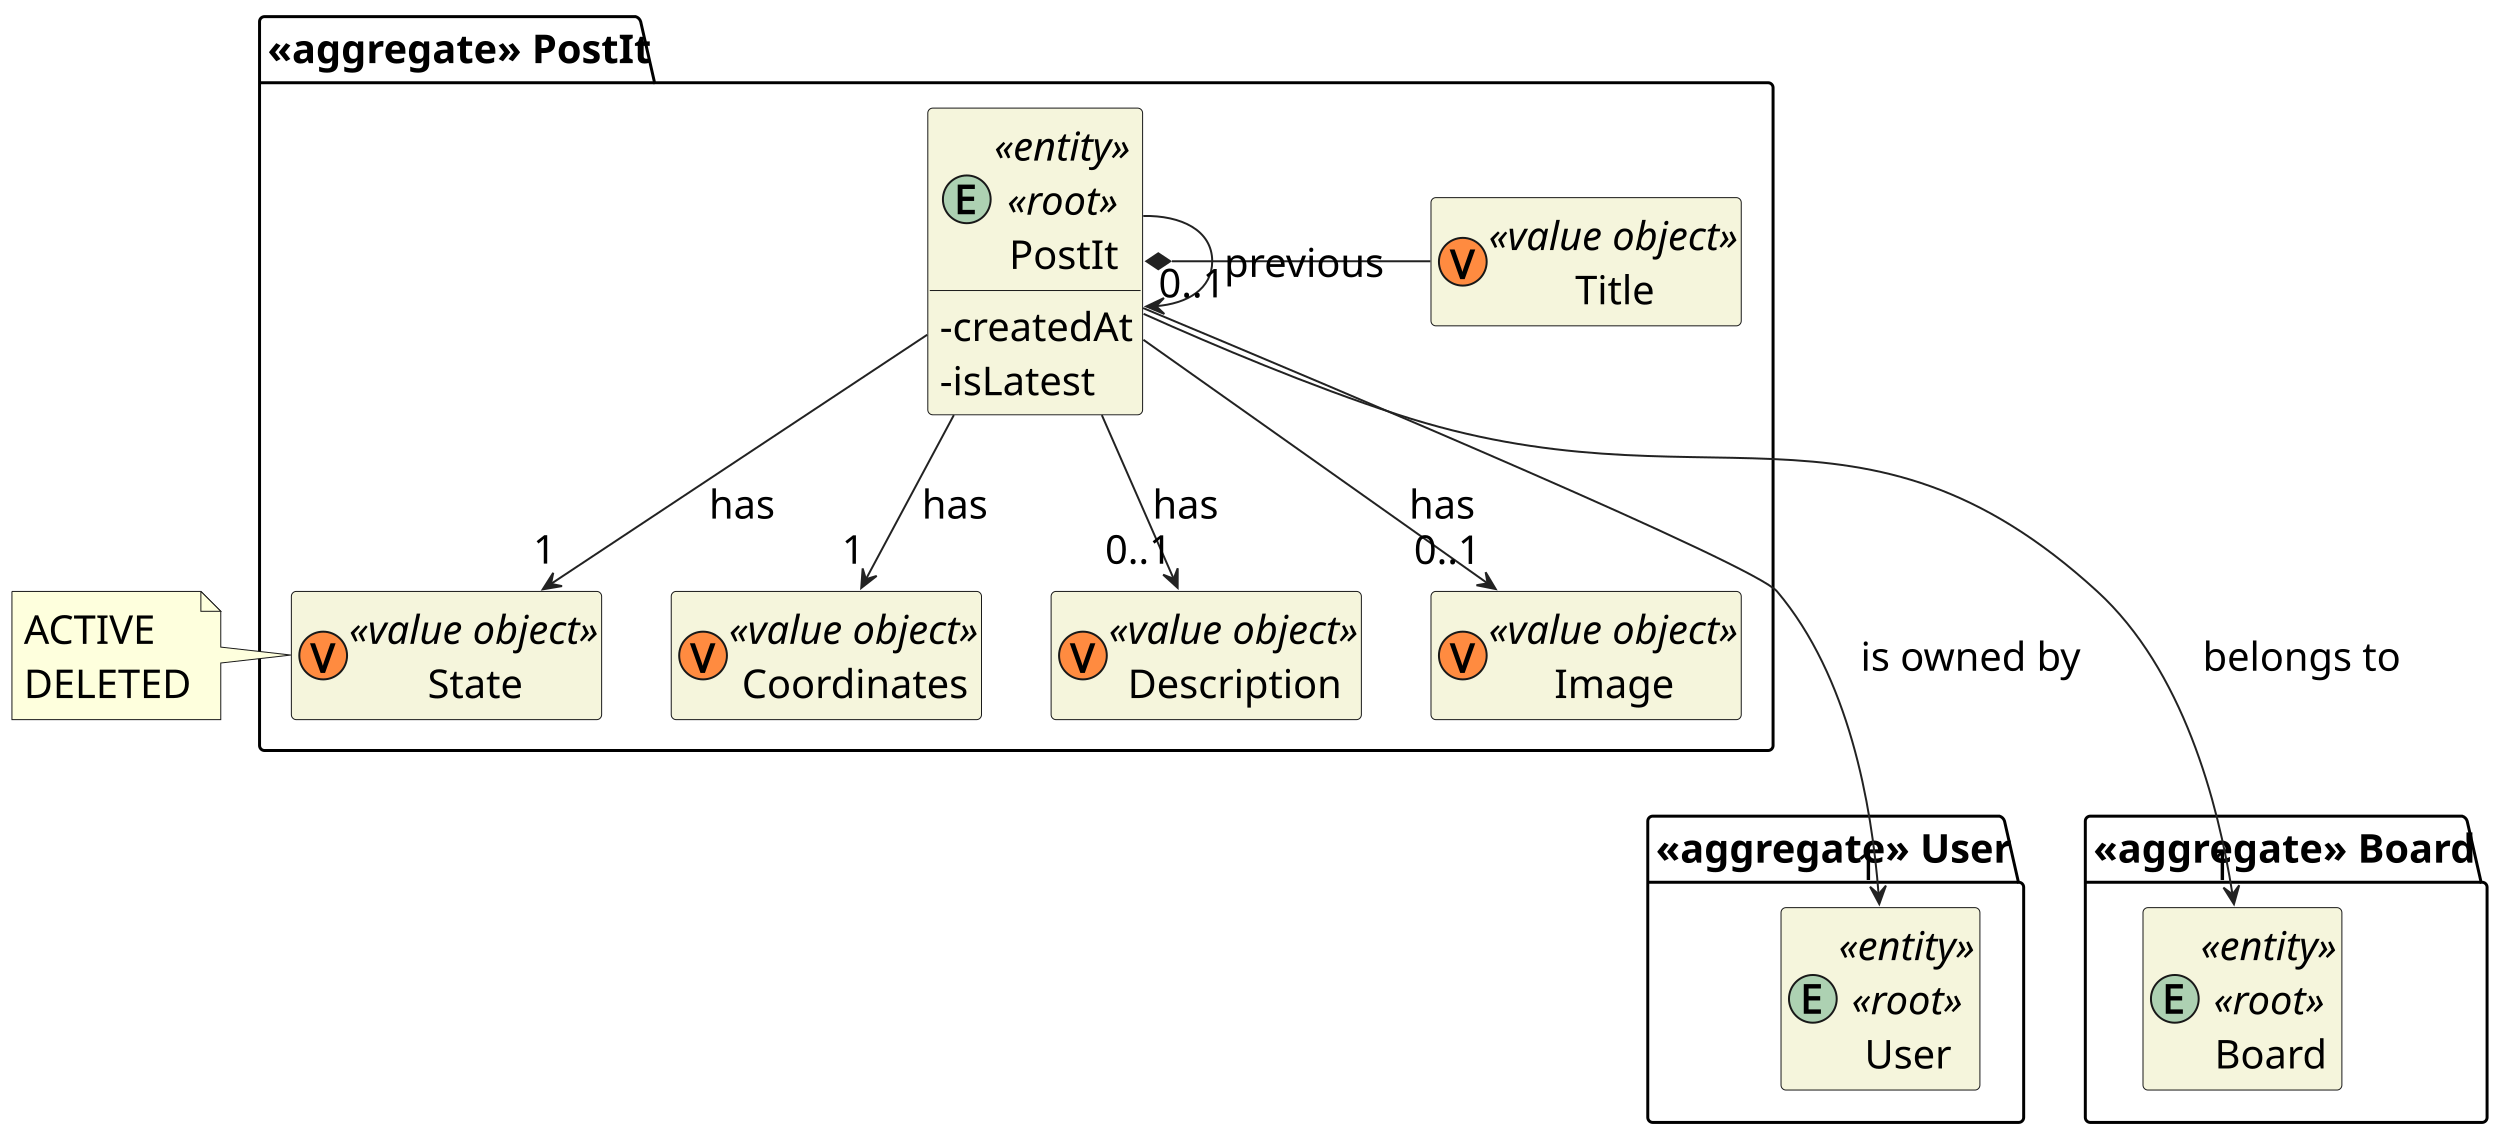
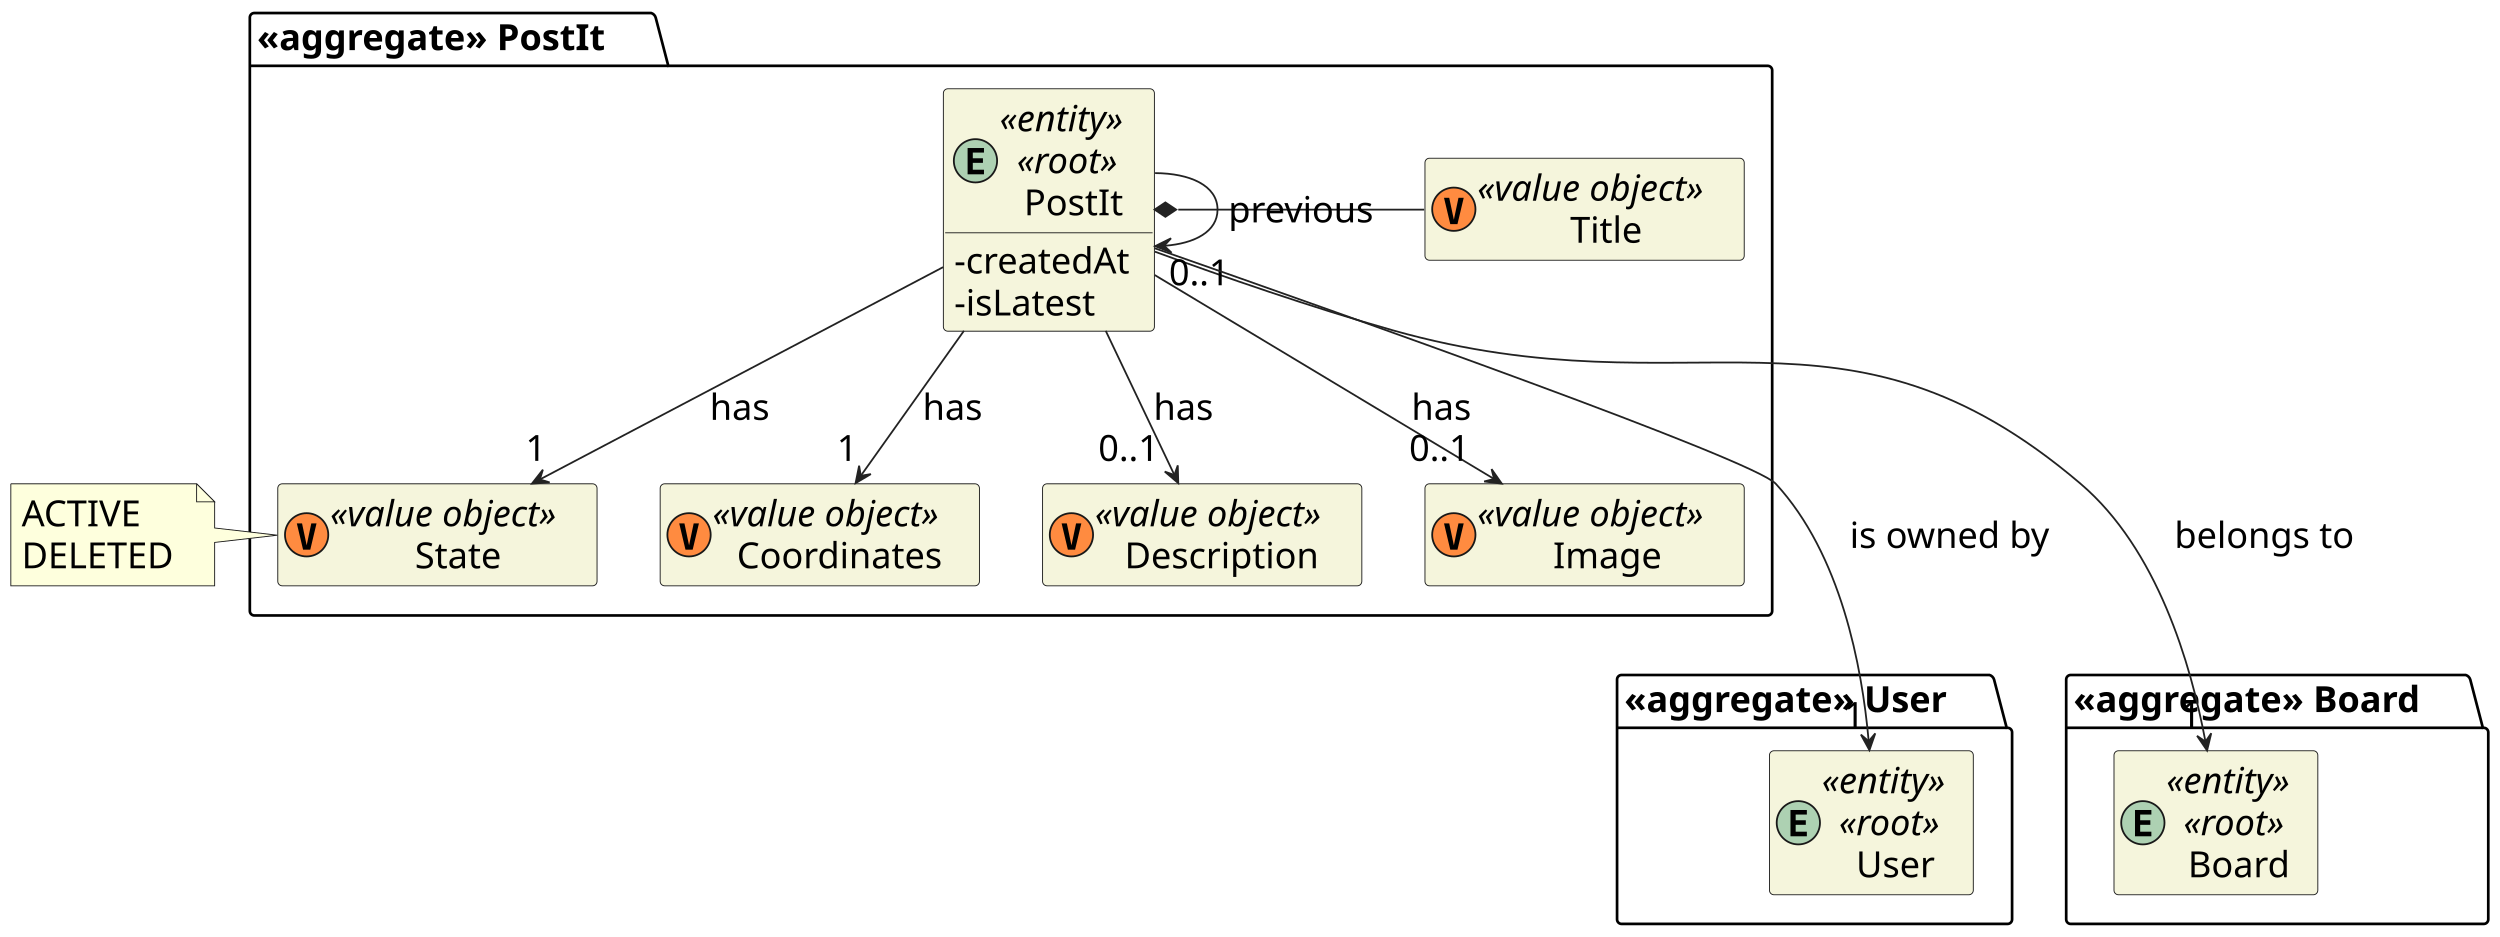
- <svg xmlns="http://www.w3.org/2000/svg" contentStyleType="text/css" height="571px" preserveAspectRatio="none" style="width:1257px;height:571px;background:#FFFFFF;" version="1.1" viewBox="0 0 1257 571" width="1257px" zoomAndPan="magnify">
+ <svg xmlns="http://www.w3.org/2000/svg" contentStyleType="text/css" height="519px" preserveAspectRatio="none" style="width:1386px;height:519px;background:#FFFFFF;" version="1.1" viewBox="0 0 1386 519" width="1386px" zoomAndPan="magnify">
  <defs />
  <g>
    <g id="cluster_&lt;&lt;aggregate&gt;&gt; PostIt">
-       <path d="M133,8.36 L319.625,8.36 A3.75,3.75 0 0 1 322.125,10.86 L329.125,41.6 L889,41.6 A2.5,2.5 0 0 1 891.5,44.1 L891.5,374.86 A2.5,2.5 0 0 1 889,377.36 L133,377.36 A2.5,2.5 0 0 1 130.5,374.86 L130.5,10.86 A2.5,2.5 0 0 1 133,8.36 " fill="none" style="stroke:#000000;stroke-width:1.5;" />
-       <line style="stroke:#000000;stroke-width:1.5;" x1="130.5" x2="329.125" y1="41.6" y2="41.6" />
-       <text fill="#000000" font-family="sans-serif" font-size="20" font-weight="bold" lengthAdjust="spacing" textLength="185.625" x="134.5" y="31.74">«aggregate» PostIt</text>
+       <path d="M141,7.217 L361,7.217 A3.75,3.75 0 0 1 363.5,9.717 L370.5,36.498 L980,36.498 A2.5,2.5 0 0 1 982.5,38.998 L982.5,338.717 A2.5,2.5 0 0 1 980,341.217 L141,341.217 A2.5,2.5 0 0 1 138.5,338.717 L138.5,9.717 A2.5,2.5 0 0 1 141,7.217 " fill="none" style="stroke:#000000;stroke-width:1.5;" />
+       <line style="stroke:#000000;stroke-width:1.5;" x1="138.5" x2="370.5" y1="36.498" y2="36.498" />
+       <text fill="#000000" font-family="sans-serif" font-size="20" font-weight="bold" lengthAdjust="spacing" textLength="219" x="142.5" y="27.781">«aggregate» PostIt</text>
    </g>
    <g id="cluster_&lt;&lt;aggregate&gt;&gt; User">
-       <path d="M831,410.36 L1005.375,410.36 A3.75,3.75 0 0 1 1007.875,412.86 L1014.875,443.6 L1015,443.6 A2.5,2.5 0 0 1 1017.5,446.1 L1017.5,561.86 A2.5,2.5 0 0 1 1015,564.36 L831,564.36 A2.5,2.5 0 0 1 828.5,561.86 L828.5,412.86 A2.5,2.5 0 0 1 831,410.36 " fill="none" style="stroke:#000000;stroke-width:1.5;" />
-       <line style="stroke:#000000;stroke-width:1.5;" x1="828.5" x2="1014.875" y1="443.6" y2="443.6" />
-       <text fill="#000000" font-family="sans-serif" font-size="20" font-weight="bold" lengthAdjust="spacing" textLength="173.375" x="832.5" y="433.74">«aggregate» User</text>
+       <path d="M899,374.217 L1103,374.217 A3.75,3.75 0 0 1 1105.5,376.717 L1112.5,403.498 L1113,403.498 A2.5,2.5 0 0 1 1115.5,405.998 L1115.5,509.717 A2.5,2.5 0 0 1 1113,512.217 L899,512.217 A2.5,2.5 0 0 1 896.5,509.717 L896.5,376.717 A2.5,2.5 0 0 1 899,374.217 " fill="none" style="stroke:#000000;stroke-width:1.5;" />
+       <line style="stroke:#000000;stroke-width:1.5;" x1="896.5" x2="1112.5" y1="403.498" y2="403.498" />
+       <text fill="#000000" font-family="sans-serif" font-size="20" font-weight="bold" lengthAdjust="spacing" textLength="203" x="900.5" y="394.781">«aggregate» User</text>
    </g>
    <g id="cluster_&lt;&lt;aggregate&gt;&gt; Board">
-       <path d="M1051,410.36 L1238,410.36 A3.75,3.75 0 0 1 1240.5,412.86 L1247.5,443.6 L1248,443.6 A2.5,2.5 0 0 1 1250.5,446.1 L1250.5,561.86 A2.5,2.5 0 0 1 1248,564.36 L1051,564.36 A2.5,2.5 0 0 1 1048.5,561.86 L1048.5,412.86 A2.5,2.5 0 0 1 1051,410.36 " fill="none" style="stroke:#000000;stroke-width:1.5;" />
-       <line style="stroke:#000000;stroke-width:1.5;" x1="1048.5" x2="1247.5" y1="443.6" y2="443.6" />
-       <text fill="#000000" font-family="sans-serif" font-size="20" font-weight="bold" lengthAdjust="spacing" textLength="186" x="1052.5" y="433.74">«aggregate» Board</text>
+       <path d="M1148,374.217 L1367,374.217 A3.75,3.75 0 0 1 1369.5,376.717 L1376.5,403.498 L1377,403.498 A2.5,2.5 0 0 1 1379.5,405.998 L1379.5,509.717 A2.5,2.5 0 0 1 1377,512.217 L1148,512.217 A2.5,2.5 0 0 1 1145.5,509.717 L1145.5,376.717 A2.5,2.5 0 0 1 1148,374.217 " fill="none" style="stroke:#000000;stroke-width:1.5;" />
+       <line style="stroke:#000000;stroke-width:1.5;" x1="1145.5" x2="1376.5" y1="403.498" y2="403.498" />
+       <text fill="#000000" font-family="sans-serif" font-size="20" font-weight="bold" lengthAdjust="spacing" textLength="218" x="1149.5" y="394.781">«aggregate» Board</text>
    </g>
    <g id="elem_PostIt">
-       <rect codeLine="25" fill="#F5F5DC" height="154.2" id="PostIt" rx="2.5" ry="2.5" style="stroke:#181818;stroke-width:0.5;" width="108" x="466.5" y="54.36" />
-       <ellipse cx="486.1" cy="100.22" fill="#ADD1B2" rx="12" ry="12" style="stroke:#181818;stroke-width:1.0;" />
-       <path d="M490.147,107.72 L481.538,107.72 L481.538,92.814 L490.147,92.814 L490.147,95.017 L483.959,95.017 L483.959,98.861 L489.788,98.861 L489.788,101.032 L483.959,101.032 L483.959,105.517 L490.147,105.517 L490.147,107.72 Z " fill="#000000" />
-       <text fill="#000000" font-family="sans-serif" font-size="20" font-style="italic" lengthAdjust="spacing" textLength="70" x="499.9" y="80.74">«entity»</text>
-       <text fill="#000000" font-family="sans-serif" font-size="20" font-style="italic" lengthAdjust="spacing" textLength="57" x="506.4" y="107.98">«root»</text>
-       <text fill="#000000" font-family="sans-serif" font-size="20" lengthAdjust="spacing" textLength="55" x="507.4" y="135.22">PostIt</text>
-       <line style="stroke:#181818;stroke-width:0.5;" x1="467.5" x2="573.5" y1="146.08" y2="146.08" />
-       <text fill="#000000" font-family="sans-serif" font-size="20" lengthAdjust="spacing" textLength="96" x="472.5" y="171.46">-createdAt</text>
-       <text fill="#000000" font-family="sans-serif" font-size="20" lengthAdjust="spacing" textLength="77" x="472.5" y="198.7">-isLatest</text>
+       <rect codeLine="25" fill="#F5F5DC" height="134.406" id="PostIt" rx="2.5" ry="2.5" style="stroke:#181818;stroke-width:0.5;" width="117" x="523" y="49.217" />
+       <ellipse cx="540.8" cy="89.139" fill="#ADD1B2" rx="12" ry="12" style="stroke:#181818;stroke-width:1.0;" />
+       <path d="M545.519,96.639 L536.441,96.639 L536.441,82.061 L545.519,82.061 L545.519,84.592 L539.316,84.592 L539.316,87.748 L544.941,87.748 L544.941,90.279 L539.316,90.279 L539.316,94.092 L545.519,94.092 L545.519,96.639 Z " fill="#000000" />
+       <text fill="#000000" font-family="sans-serif" font-size="20" font-style="italic" lengthAdjust="spacing" textLength="83" x="554.2" y="72.781">«entity»</text>
+       <text fill="#000000" font-family="sans-serif" font-size="20" font-style="italic" lengthAdjust="spacing" textLength="64" x="563.7" y="96.062">«root»</text>
+       <text fill="#000000" font-family="sans-serif" font-size="20" lengthAdjust="spacing" textLength="56" x="567.7" y="119.344">PostIt</text>
+       <line style="stroke:#181818;stroke-width:0.5;" x1="524" x2="639" y1="129.06" y2="129.06" />
+       <text fill="#000000" font-family="sans-serif" font-size="20" lengthAdjust="spacing" textLength="105" x="529" y="151.625">-createdAt</text>
+       <text fill="#000000" font-family="sans-serif" font-size="20" lengthAdjust="spacing" textLength="84" x="529" y="174.906">-isLatest</text>
    </g>
    <g id="elem_Title">
-       <rect codeLine="30" fill="#F5F5DC" height="64.48" id="Title" rx="2.5" ry="2.5" style="stroke:#181818;stroke-width:0.5;" width="156" x="719.5" y="99.36" />
-       <ellipse cx="735.5" cy="131.6" fill="#FF8B40" rx="12" ry="12" style="stroke:#181818;stroke-width:1.0;" />
-       <path d="M741.75,125.444 L736.438,140.35 L734.188,140.35 L728.875,125.444 L731.406,125.444 L734.703,134.803 Q734.922,135.397 735.078,135.944 Q735.25,136.491 735.375,136.991 Q735.516,137.475 735.312,137.522 Q735.094,137.491 735.234,136.975 Q735.375,136.459 735.547,135.928 Q735.719,135.381 735.922,134.772 L739.188,125.444 L741.75,125.444 Z " fill="#000000" />
-       <text fill="#000000" font-family="sans-serif" font-size="20" font-style="italic" lengthAdjust="spacing" textLength="126" x="748.5" y="125.74">«value object»</text>
-       <text fill="#000000" font-family="sans-serif" font-size="20" lengthAdjust="spacing" textLength="39" x="792" y="152.98">Title</text>
+       <rect codeLine="30" fill="#F5F5DC" height="56.562" id="Title" rx="2.5" ry="2.5" style="stroke:#181818;stroke-width:0.5;" width="177" x="790" y="87.717" />
+       <ellipse cx="806" cy="115.998" fill="#FF8B40" rx="12" ry="12" style="stroke:#181818;stroke-width:1.0;" />
+       <path d="M806.016,121.842 L808.578,109.67 L811.484,109.67 L808.016,124.248 L804.031,124.248 L800.562,109.67 L803.453,109.67 L806.016,121.842 Z " fill="#000000" />
+       <text fill="#000000" font-family="sans-serif" font-size="20" font-style="italic" lengthAdjust="spacing" textLength="147" x="819" y="111.281">«value object»</text>
+       <text fill="#000000" font-family="sans-serif" font-size="20" lengthAdjust="spacing" textLength="44" x="870.5" y="134.562">Title</text>
    </g>
    <g id="elem_State">
-       <rect codeLine="32" fill="#F5F5DC" height="64.48" id="State" rx="2.5" ry="2.5" style="stroke:#181818;stroke-width:0.5;" width="156" x="146.5" y="297.36" />
-       <ellipse cx="162.5" cy="329.6" fill="#FF8B40" rx="12" ry="12" style="stroke:#181818;stroke-width:1.0;" />
-       <path d="M168.75,323.444 L163.438,338.35 L161.188,338.35 L155.875,323.444 L158.406,323.444 L161.703,332.803 Q161.922,333.397 162.078,333.944 Q162.25,334.491 162.375,334.991 Q162.516,335.475 162.312,335.522 Q162.094,335.491 162.234,334.975 Q162.375,334.459 162.547,333.928 Q162.719,333.381 162.922,332.772 L166.188,323.444 L168.75,323.444 Z " fill="#000000" />
-       <text fill="#000000" font-family="sans-serif" font-size="20" font-style="italic" lengthAdjust="spacing" textLength="126" x="175.5" y="323.74">«value object»</text>
-       <text fill="#000000" font-family="sans-serif" font-size="20" lengthAdjust="spacing" textLength="47" x="215" y="350.98">State</text>
+       <rect codeLine="32" fill="#F5F5DC" height="56.562" id="State" rx="2.5" ry="2.5" style="stroke:#181818;stroke-width:0.5;" width="177" x="154" y="268.217" />
+       <ellipse cx="170" cy="296.498" fill="#FF8B40" rx="12" ry="12" style="stroke:#181818;stroke-width:1.0;" />
+       <path d="M170.016,302.342 L172.578,290.17 L175.484,290.17 L172.016,304.748 L168.031,304.748 L164.562,290.17 L167.453,290.17 L170.016,302.342 Z " fill="#000000" />
+       <text fill="#000000" font-family="sans-serif" font-size="20" font-style="italic" lengthAdjust="spacing" textLength="147" x="183" y="291.781">«value object»</text>
+       <text fill="#000000" font-family="sans-serif" font-size="20" lengthAdjust="spacing" textLength="53" x="230" y="315.062">State</text>
    </g>
    <g id="elem_Coordinates">
-       <rect codeLine="33" fill="#F5F5DC" height="64.48" id="Coordinates" rx="2.5" ry="2.5" style="stroke:#181818;stroke-width:0.5;" width="156" x="337.5" y="297.36" />
-       <ellipse cx="353.5" cy="329.6" fill="#FF8B40" rx="12" ry="12" style="stroke:#181818;stroke-width:1.0;" />
-       <path d="M359.75,323.444 L354.438,338.35 L352.188,338.35 L346.875,323.444 L349.406,323.444 L352.703,332.803 Q352.922,333.397 353.078,333.944 Q353.25,334.491 353.375,334.991 Q353.516,335.475 353.312,335.522 Q353.094,335.491 353.234,334.975 Q353.375,334.459 353.547,333.928 Q353.719,333.381 353.922,332.772 L357.188,323.444 L359.75,323.444 Z " fill="#000000" />
-       <text fill="#000000" font-family="sans-serif" font-size="20" font-style="italic" lengthAdjust="spacing" textLength="126" x="366.5" y="323.74">«value object»</text>
-       <text fill="#000000" font-family="sans-serif" font-size="20" lengthAdjust="spacing" textLength="113" x="373" y="350.98">Coordinates</text>
+       <rect codeLine="33" fill="#F5F5DC" height="56.562" id="Coordinates" rx="2.5" ry="2.5" style="stroke:#181818;stroke-width:0.5;" width="177" x="366" y="268.217" />
+       <ellipse cx="382" cy="296.498" fill="#FF8B40" rx="12" ry="12" style="stroke:#181818;stroke-width:1.0;" />
+       <path d="M382.016,302.342 L384.578,290.17 L387.484,290.17 L384.016,304.748 L380.031,304.748 L376.562,290.17 L379.453,290.17 L382.016,302.342 Z " fill="#000000" />
+       <text fill="#000000" font-family="sans-serif" font-size="20" font-style="italic" lengthAdjust="spacing" textLength="147" x="395" y="291.781">«value object»</text>
+       <text fill="#000000" font-family="sans-serif" font-size="20" lengthAdjust="spacing" textLength="120" x="408.5" y="315.062">Coordinates</text>
    </g>
    <g id="elem_Description">
-       <rect codeLine="34" fill="#F5F5DC" height="64.48" id="Description" rx="2.5" ry="2.5" style="stroke:#181818;stroke-width:0.5;" width="156" x="528.5" y="297.36" />
-       <ellipse cx="544.5" cy="329.6" fill="#FF8B40" rx="12" ry="12" style="stroke:#181818;stroke-width:1.0;" />
-       <path d="M550.75,323.444 L545.438,338.35 L543.188,338.35 L537.875,323.444 L540.406,323.444 L543.703,332.803 Q543.922,333.397 544.078,333.944 Q544.25,334.491 544.375,334.991 Q544.516,335.475 544.312,335.522 Q544.094,335.491 544.234,334.975 Q544.375,334.459 544.547,333.928 Q544.719,333.381 544.922,332.772 L548.188,323.444 L550.75,323.444 Z " fill="#000000" />
-       <text fill="#000000" font-family="sans-serif" font-size="20" font-style="italic" lengthAdjust="spacing" textLength="126" x="557.5" y="323.74">«value object»</text>
-       <text fill="#000000" font-family="sans-serif" font-size="20" lengthAdjust="spacing" textLength="107" x="567" y="350.98">Description</text>
+       <rect codeLine="34" fill="#F5F5DC" height="56.562" id="Description" rx="2.5" ry="2.5" style="stroke:#181818;stroke-width:0.5;" width="177" x="578" y="268.217" />
+       <ellipse cx="594" cy="296.498" fill="#FF8B40" rx="12" ry="12" style="stroke:#181818;stroke-width:1.0;" />
+       <path d="M594.016,302.342 L596.578,290.17 L599.484,290.17 L596.016,304.748 L592.031,304.748 L588.562,290.17 L591.453,290.17 L594.016,302.342 Z " fill="#000000" />
+       <text fill="#000000" font-family="sans-serif" font-size="20" font-style="italic" lengthAdjust="spacing" textLength="147" x="607" y="291.781">«value object»</text>
+       <text fill="#000000" font-family="sans-serif" font-size="20" lengthAdjust="spacing" textLength="114" x="623.5" y="315.062">Description</text>
    </g>
    <g id="elem_Image">
-       <rect codeLine="35" fill="#F5F5DC" height="64.48" id="Image" rx="2.5" ry="2.5" style="stroke:#181818;stroke-width:0.5;" width="156" x="719.5" y="297.36" />
-       <ellipse cx="735.5" cy="329.6" fill="#FF8B40" rx="12" ry="12" style="stroke:#181818;stroke-width:1.0;" />
-       <path d="M741.75,323.444 L736.438,338.35 L734.188,338.35 L728.875,323.444 L731.406,323.444 L734.703,332.803 Q734.922,333.397 735.078,333.944 Q735.25,334.491 735.375,334.991 Q735.516,335.475 735.312,335.522 Q735.094,335.491 735.234,334.975 Q735.375,334.459 735.547,333.928 Q735.719,333.381 735.922,332.772 L739.188,323.444 L741.75,323.444 Z " fill="#000000" />
-       <text fill="#000000" font-family="sans-serif" font-size="20" font-style="italic" lengthAdjust="spacing" textLength="126" x="748.5" y="323.74">«value object»</text>
-       <text fill="#000000" font-family="sans-serif" font-size="20" lengthAdjust="spacing" textLength="60" x="781.5" y="350.98">Image</text>
+       <rect codeLine="35" fill="#F5F5DC" height="56.562" id="Image" rx="2.5" ry="2.5" style="stroke:#181818;stroke-width:0.5;" width="177" x="790" y="268.217" />
+       <ellipse cx="806" cy="296.498" fill="#FF8B40" rx="12" ry="12" style="stroke:#181818;stroke-width:1.0;" />
+       <path d="M806.016,302.342 L808.578,290.17 L811.484,290.17 L808.016,304.748 L804.031,304.748 L800.562,290.17 L803.453,290.17 L806.016,302.342 Z " fill="#000000" />
+       <text fill="#000000" font-family="sans-serif" font-size="20" font-style="italic" lengthAdjust="spacing" textLength="147" x="819" y="291.781">«value object»</text>
+       <text fill="#000000" font-family="sans-serif" font-size="20" lengthAdjust="spacing" textLength="63" x="861" y="315.062">Image</text>
    </g>
    <g id="elem_User">
-       <rect codeLine="22" fill="#F5F5DC" height="91.72" id="User" rx="2.5" ry="2.5" style="stroke:#181818;stroke-width:0.5;" width="100" x="895.5" y="456.36" />
-       <ellipse cx="911.5" cy="502.22" fill="#ADD1B2" rx="12" ry="12" style="stroke:#181818;stroke-width:1.0;" />
-       <path d="M915.547,509.72 L906.938,509.72 L906.938,494.814 L915.547,494.814 L915.547,497.017 L909.359,497.017 L909.359,500.861 L915.188,500.861 L915.188,503.033 L909.359,503.033 L909.359,507.517 L915.547,507.517 L915.547,509.72 Z " fill="#000000" />
-       <text fill="#000000" font-family="sans-serif" font-size="20" font-style="italic" lengthAdjust="spacing" textLength="70" x="924.5" y="482.74">«entity»</text>
-       <text fill="#000000" font-family="sans-serif" font-size="20" font-style="italic" lengthAdjust="spacing" textLength="57" x="931" y="509.98">«root»</text>
-       <text fill="#000000" font-family="sans-serif" font-size="20" lengthAdjust="spacing" textLength="44" x="937.5" y="537.22">User</text>
+       <rect codeLine="22" fill="#F5F5DC" height="79.844" id="User" rx="2.5" ry="2.5" style="stroke:#181818;stroke-width:0.5;" width="113" x="981" y="416.217" />
+       <ellipse cx="997" cy="456.139" fill="#ADD1B2" rx="12" ry="12" style="stroke:#181818;stroke-width:1.0;" />
+       <path d="M1001.719,463.639 L992.641,463.639 L992.641,449.06 L1001.719,449.06 L1001.719,451.592 L995.516,451.592 L995.516,454.748 L1001.141,454.748 L1001.141,457.279 L995.516,457.279 L995.516,461.092 L1001.719,461.092 L1001.719,463.639 Z " fill="#000000" />
+       <text fill="#000000" font-family="sans-serif" font-size="20" font-style="italic" lengthAdjust="spacing" textLength="83" x="1010" y="439.781">«entity»</text>
+       <text fill="#000000" font-family="sans-serif" font-size="20" font-style="italic" lengthAdjust="spacing" textLength="64" x="1019.5" y="463.062">«root»</text>
+       <text fill="#000000" font-family="sans-serif" font-size="20" lengthAdjust="spacing" textLength="45" x="1029" y="486.344">User</text>
    </g>
    <g id="elem_Board">
-       <rect codeLine="47" fill="#F5F5DC" height="91.72" id="Board" rx="2.5" ry="2.5" style="stroke:#181818;stroke-width:0.5;" width="100" x="1077.5" y="456.36" />
-       <ellipse cx="1093.5" cy="502.22" fill="#ADD1B2" rx="12" ry="12" style="stroke:#181818;stroke-width:1.0;" />
-       <path d="M1097.547,509.72 L1088.938,509.72 L1088.938,494.814 L1097.547,494.814 L1097.547,497.017 L1091.359,497.017 L1091.359,500.861 L1097.188,500.861 L1097.188,503.033 L1091.359,503.033 L1091.359,507.517 L1097.547,507.517 L1097.547,509.72 Z " fill="#000000" />
-       <text fill="#000000" font-family="sans-serif" font-size="20" font-style="italic" lengthAdjust="spacing" textLength="70" x="1106.5" y="482.74">«entity»</text>
-       <text fill="#000000" font-family="sans-serif" font-size="20" font-style="italic" lengthAdjust="spacing" textLength="57" x="1113" y="509.98">«root»</text>
-       <text fill="#000000" font-family="sans-serif" font-size="20" lengthAdjust="spacing" textLength="56" x="1113.5" y="537.22">Board</text>
+       <rect codeLine="47" fill="#F5F5DC" height="79.844" id="Board" rx="2.5" ry="2.5" style="stroke:#181818;stroke-width:0.5;" width="113" x="1172" y="416.217" />
+       <ellipse cx="1188" cy="456.139" fill="#ADD1B2" rx="12" ry="12" style="stroke:#181818;stroke-width:1.0;" />
+       <path d="M1192.719,463.639 L1183.641,463.639 L1183.641,449.06 L1192.719,449.06 L1192.719,451.592 L1186.516,451.592 L1186.516,454.748 L1192.141,454.748 L1192.141,457.279 L1186.516,457.279 L1186.516,461.092 L1192.719,461.092 L1192.719,463.639 Z " fill="#000000" />
+       <text fill="#000000" font-family="sans-serif" font-size="20" font-style="italic" lengthAdjust="spacing" textLength="83" x="1201" y="439.781">«entity»</text>
+       <text fill="#000000" font-family="sans-serif" font-size="20" font-style="italic" lengthAdjust="spacing" textLength="64" x="1210.5" y="463.062">«root»</text>
+       <text fill="#000000" font-family="sans-serif" font-size="20" lengthAdjust="spacing" textLength="59" x="1213" y="486.344">Board</text>
    </g>
    <g id="elem_GMN11">
-       <path d="M6,297.36 L6,361.84 A0,0 0 0 0 6,361.84 L111,361.84 A0,0 0 0 0 111,361.84 L111,333.36 L146.27,329.36 L111,325.36 L111,307.36 L101,297.36 L6,297.36 A0,0 0 0 0 6,297.36 " fill="#FEFFDD" style="stroke:#181818;stroke-width:0.5;" />
-       <path d="M101,297.36 L101,307.36 L111,307.36 L101,297.36 " fill="#FEFFDD" style="stroke:#181818;stroke-width:0.5;" />
-       <text fill="#000000" font-family="sans-serif" font-size="20" lengthAdjust="spacing" textLength="67" x="12" y="323.74">ACTIVE</text>
-       <text fill="#000000" font-family="sans-serif" font-size="20" lengthAdjust="spacing" textLength="84" x="12" y="350.98">DELETED</text>
+       <path d="M6,268.217 L6,324.779 A0,0 0 0 0 6,324.779 L119,324.779 A0,0 0 0 0 119,324.779 L119,300.717 L153.81,296.717 L119,292.717 L119,278.217 L109,268.217 L6,268.217 A0,0 0 0 0 6,268.217 " fill="#FEFFDD" style="stroke:#181818;stroke-width:0.5;" />
+       <path d="M109,268.217 L109,278.217 L119,278.217 L109,268.217 " fill="#FEFFDD" style="stroke:#181818;stroke-width:0.5;" />
+       <text fill="#000000" font-family="sans-serif" font-size="20" lengthAdjust="spacing" textLength="73" x="12" y="291.781">ACTIVE</text>
+       <text fill="#000000" font-family="sans-serif" font-size="20" lengthAdjust="spacing" textLength="92" x="12" y="315.062">DELETED</text>
    </g>
    <g id="link_PostIt_Title">
-       <path codeLine="50" d="M589.25,131.36 C632.58,131.36 675.91,131.36 719.23,131.36 " fill="none" id="PostIt-backto-Title" style="stroke:#222222;stroke-width:1.0;" />
-       <polygon fill="#222222" points="576.39,131.36,582.39,135.36,588.39,131.36,582.39,127.36,576.39,131.36" style="stroke:#222222;stroke-width:1.0;" />
+       <path codeLine="50" d="M653.23,116.217 C698.67,116.217 744.12,116.217 789.56,116.217 " fill="none" id="PostIt-backto-Title" style="stroke:#222222;stroke-width:1.0;" />
+       <polygon fill="#222222" points="640.09,116.217,646.09,120.217,652.09,116.217,646.09,112.217,640.09,116.217" style="stroke:#222222;stroke-width:1.0;" />
    </g>
    <g id="link_PostIt_State">
-       <path codeLine="51" d="M466.21,168.31 C412.32,204 330.26,258.33 277,293.6 " fill="none" id="PostIt-to-State" style="stroke:#222222;stroke-width:1.0;" />
-       <polygon fill="#222222" points="272.88,296.33,282.591,294.689,277.047,293.566,278.17,288.022,272.88,296.33" style="stroke:#222222;stroke-width:1.0;" />
-       <text fill="#000000" font-family="sans-serif" font-size="20" lengthAdjust="spacing" textLength="33" x="356.5" y="260.74">has</text>
-       <text fill="#000000" font-family="sans-serif" font-size="20" lengthAdjust="spacing" textLength="11" x="268.034" y="283.378">1</text>
+       <path codeLine="51" d="M522.84,148.107 C460.23,181.077 361.69,232.957 299.66,265.617 " fill="none" id="PostIt-to-State" style="stroke:#222222;stroke-width:1.0;" />
+       <polygon fill="#222222" points="294.89,268.137,304.716,267.464,299.31,265.799,300.975,260.392,294.89,268.137" style="stroke:#222222;stroke-width:1.0;" />
+       <text fill="#000000" font-family="sans-serif" font-size="20" lengthAdjust="spacing" textLength="35" x="393.5" y="232.781">has</text>
+       <text fill="#000000" font-family="sans-serif" font-size="20" lengthAdjust="spacing" textLength="13" x="291.355" y="255.509">1</text>
    </g>
    <g id="link_PostIt_Board">
-       <path codeLine="53" d="M574.99,157.81 C610.7,173.81 658.72,194.07 702.5,208.36 C855.9,258.44 935.41,188.47 1054.5,297.36 C1097.58,336.76 1115.26,403.36 1122.5,449.71 " fill="none" id="PostIt-to-Board" style="stroke:#222222;stroke-width:1.0;" />
-       <polygon fill="#222222" points="1123.23,454.61,1125.875,445.123,1122.501,449.663,1117.96,446.289,1123.23,454.61" style="stroke:#222222;stroke-width:1.0;" />
-       <text fill="#000000" font-family="sans-serif" font-size="20" lengthAdjust="spacing" textLength="98" x="1107.5" y="337.24">belongs to</text>
-       <text fill="#000000" font-family="sans-serif" font-size="20" lengthAdjust="spacing" textLength="11" x="1111.167" y="442.496">1</text>
+       <path codeLine="53" d="M640.3,139.537 C677.78,153.267 727.58,170.587 772.5,183.217 C939.52,230.187 1021.42,155.717 1153.5,268.217 C1195.98,304.397 1214.64,368.097 1222.67,410.967 " fill="none" id="PostIt-to-Board" style="stroke:#222222;stroke-width:1.0;" />
+       <polygon fill="#222222" points="1223.6,416.087,1225.913,406.514,1222.699,411.169,1218.044,407.955,1223.6,416.087" style="stroke:#222222;stroke-width:1.0;" />
+       <text fill="#000000" font-family="sans-serif" font-size="20" lengthAdjust="spacing" textLength="105" x="1205.5" y="303.781">belongs to</text>
+       <text fill="#000000" font-family="sans-serif" font-size="20" lengthAdjust="spacing" textLength="13" x="1208.783" y="403.458">1</text>
    </g>
    <g id="link_PostIt_PostIt">
-       <path codeLine="54" d="M574.82,108.59 C593.96,108.23 609.5,115.82 609.5,131.36 C609.5,145.2 597.18,152.74 580.95,153.96 " fill="none" id="PostIt-to-PostIt" style="stroke:#222222;stroke-width:1.0;" />
-       <polygon fill="#222222" points="576.33,154.09,585.43,157.857,581.328,153.962,585.224,149.86,576.33,154.09" style="stroke:#222222;stroke-width:1.0;" />
-       <text fill="#000000" font-family="sans-serif" font-size="20" lengthAdjust="spacing" textLength="80" x="615.5" y="139.24">previous</text>
-       <text fill="#000000" font-family="sans-serif" font-size="20" lengthAdjust="spacing" textLength="32" x="582.511" y="149.526">0..1</text>
+       <path codeLine="54" d="M640.39,95.967 C659.66,96.077 675,102.827 675,116.217 C675,128.357 662.4,135.037 645.7,136.257 " fill="none" id="PostIt-to-PostIt" style="stroke:#222222;stroke-width:1.0;" />
+       <polygon fill="#222222" points="640.39,136.467,649.543,140.103,645.386,136.266,649.222,132.109,640.39,136.467" style="stroke:#222222;stroke-width:1.0;" />
+       <text fill="#000000" font-family="sans-serif" font-size="20" lengthAdjust="spacing" textLength="85" x="681" y="123.281">previous</text>
+       <text fill="#000000" font-family="sans-serif" font-size="20" lengthAdjust="spacing" textLength="38" x="648.057" y="158.15">0..1</text>
    </g>
    <g id="link_PostIt_Description">
-       <path codeLine="55" d="M554,208.7 C566.43,237.04 579.98,267.92 590.2,291.22 " fill="none" id="PostIt-to-Description" style="stroke:#222222;stroke-width:1.0;" />
-       <polygon fill="#222222" points="592.12,295.58,592.152,285.731,590.104,291.005,584.831,288.957,592.12,295.58" style="stroke:#222222;stroke-width:1.0;" />
-       <text fill="#000000" font-family="sans-serif" font-size="20" lengthAdjust="spacing" textLength="33" x="579.5" y="260.74">has</text>
-       <text fill="#000000" font-family="sans-serif" font-size="20" lengthAdjust="spacing" textLength="32" x="555.613" y="283.442">0..1</text>
+       <path codeLine="55" d="M613.03,183.427 C626,210.667 640.43,240.967 651.03,263.227 " fill="none" id="PostIt-to-Description" style="stroke:#222222;stroke-width:1.0;" />
+       <polygon fill="#222222" points="653.23,267.847,652.959,258.002,651.074,263.335,645.74,261.451,653.23,267.847" style="stroke:#222222;stroke-width:1.0;" />
+       <text fill="#000000" font-family="sans-serif" font-size="20" lengthAdjust="spacing" textLength="35" x="639.5" y="232.781">has</text>
+       <text fill="#000000" font-family="sans-serif" font-size="20" lengthAdjust="spacing" textLength="38" x="608.877" y="255.534">0..1</text>
    </g>
    <g id="link_PostIt_Image">
-       <path codeLine="56" d="M574.9,170.85 C625.21,206.45 699.37,258.92 748.05,293.37 " fill="none" id="PostIt-to-Image" style="stroke:#222222;stroke-width:1.0;" />
-       <polygon fill="#222222" points="752.03,296.18,746.986,287.721,747.946,293.296,742.371,294.255,752.03,296.18" style="stroke:#222222;stroke-width:1.0;" />
-       <text fill="#000000" font-family="sans-serif" font-size="20" lengthAdjust="spacing" textLength="33" x="708.5" y="260.74">has</text>
-       <text fill="#000000" font-family="sans-serif" font-size="20" lengthAdjust="spacing" textLength="32" x="710.906" y="283.548">0..1</text>
+       <path codeLine="56" d="M640.18,152.487 C695.1,185.487 776.27,234.277 828.27,265.527 " fill="none" id="PostIt-to-Image" style="stroke:#222222;stroke-width:1.0;" />
+       <polygon fill="#222222" points="832.59,268.127,826.931,260.066,828.303,265.554,822.815,266.926,832.59,268.127" style="stroke:#222222;stroke-width:1.0;" />
+       <text fill="#000000" font-family="sans-serif" font-size="20" lengthAdjust="spacing" textLength="35" x="782.5" y="232.781">has</text>
+       <text fill="#000000" font-family="sans-serif" font-size="20" lengthAdjust="spacing" textLength="38" x="781.202" y="255.497">0..1</text>
    </g>
    <g id="link_PostIt_Coordinates">
-       <path codeLine="57" d="M479.6,208.7 C464.36,237.16 447.74,268.18 435.24,291.51 " fill="none" id="PostIt-to-Coordinates" style="stroke:#222222;stroke-width:1.0;" />
-       <polygon fill="#222222" points="433.03,295.63,440.798,289.575,435.385,291.219,433.741,285.807,433.03,295.63" style="stroke:#222222;stroke-width:1.0;" />
-       <text fill="#000000" font-family="sans-serif" font-size="20" lengthAdjust="spacing" textLength="33" x="463.5" y="260.74">has</text>
-       <text fill="#000000" font-family="sans-serif" font-size="20" lengthAdjust="spacing" textLength="11" x="423.266" y="283.442">1</text>
+       <path codeLine="57" d="M534.39,183.427 C514.93,210.777 493.27,241.217 477.42,263.507 " fill="none" id="PostIt-to-Coordinates" style="stroke:#222222;stroke-width:1.0;" />
+       <polygon fill="#222222" points="474.33,267.847,482.809,262.837,477.231,263.774,476.293,258.196,474.33,267.847" style="stroke:#222222;stroke-width:1.0;" />
+       <text fill="#000000" font-family="sans-serif" font-size="20" lengthAdjust="spacing" textLength="35" x="511.5" y="232.781">has</text>
+       <text fill="#000000" font-family="sans-serif" font-size="20" lengthAdjust="spacing" textLength="13" x="463.954" y="255.534">1</text>
    </g>
    <g id="link_PostIt_User">
-       <path codeLine="58" d="M574.75,154.89 C675.53,196.93 882.46,284.3 893.5,297.36 C929.6,340.05 941.13,404.57 944.55,449.58 " fill="none" id="PostIt-to-User" style="stroke:#222222;stroke-width:1.0;" />
-       <polygon fill="#222222" points="944.9,454.56,948.247,445.297,944.543,449.573,940.267,445.869,944.9,454.56" style="stroke:#222222;stroke-width:1.0;" />
-       <text fill="#000000" font-family="sans-serif" font-size="20" lengthAdjust="spacing" textLength="110" x="935.5" y="337.24">is owned by</text>
-       <text fill="#000000" font-family="sans-serif" font-size="20" lengthAdjust="spacing" textLength="11" x="933.194" y="442.451">1</text>
+       <path codeLine="58" d="M640.07,137.597 C748.86,175.657 972.27,254.937 984.5,268.217 C1020.52,307.337 1032.28,369.157 1036,410.907 " fill="none" id="PostIt-to-User" style="stroke:#222222;stroke-width:1.0;" />
+       <polygon fill="#222222" points="1036.41,415.897,1039.651,406.596,1035.996,410.914,1031.678,407.259,1036.41,415.897" style="stroke:#222222;stroke-width:1.0;" />
+       <text fill="#000000" font-family="sans-serif" font-size="20" lengthAdjust="spacing" textLength="119" x="1025.5" y="303.781">is owned by</text>
+       <text fill="#000000" font-family="sans-serif" font-size="20" lengthAdjust="spacing" textLength="13" x="1022.248" y="403.56">1</text>
    </g>
  </g>
</svg>
